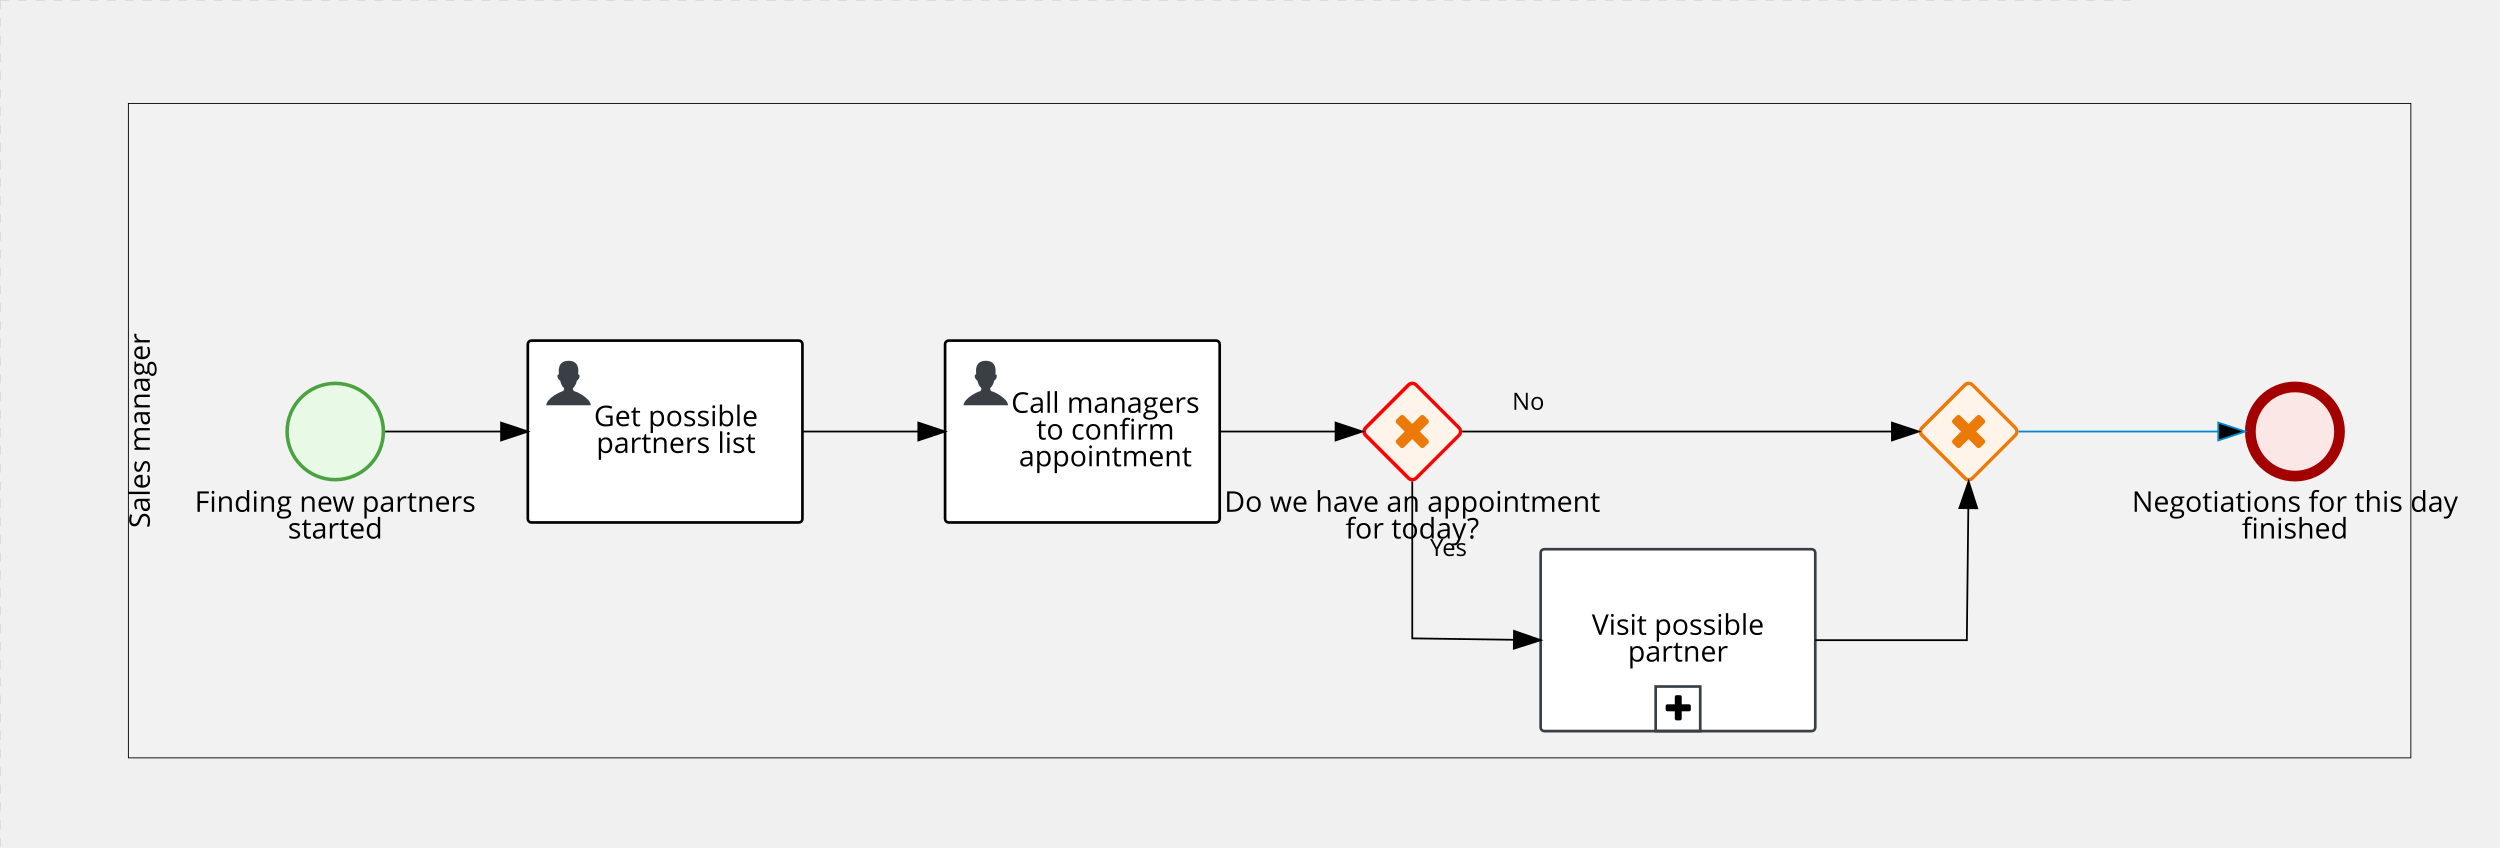
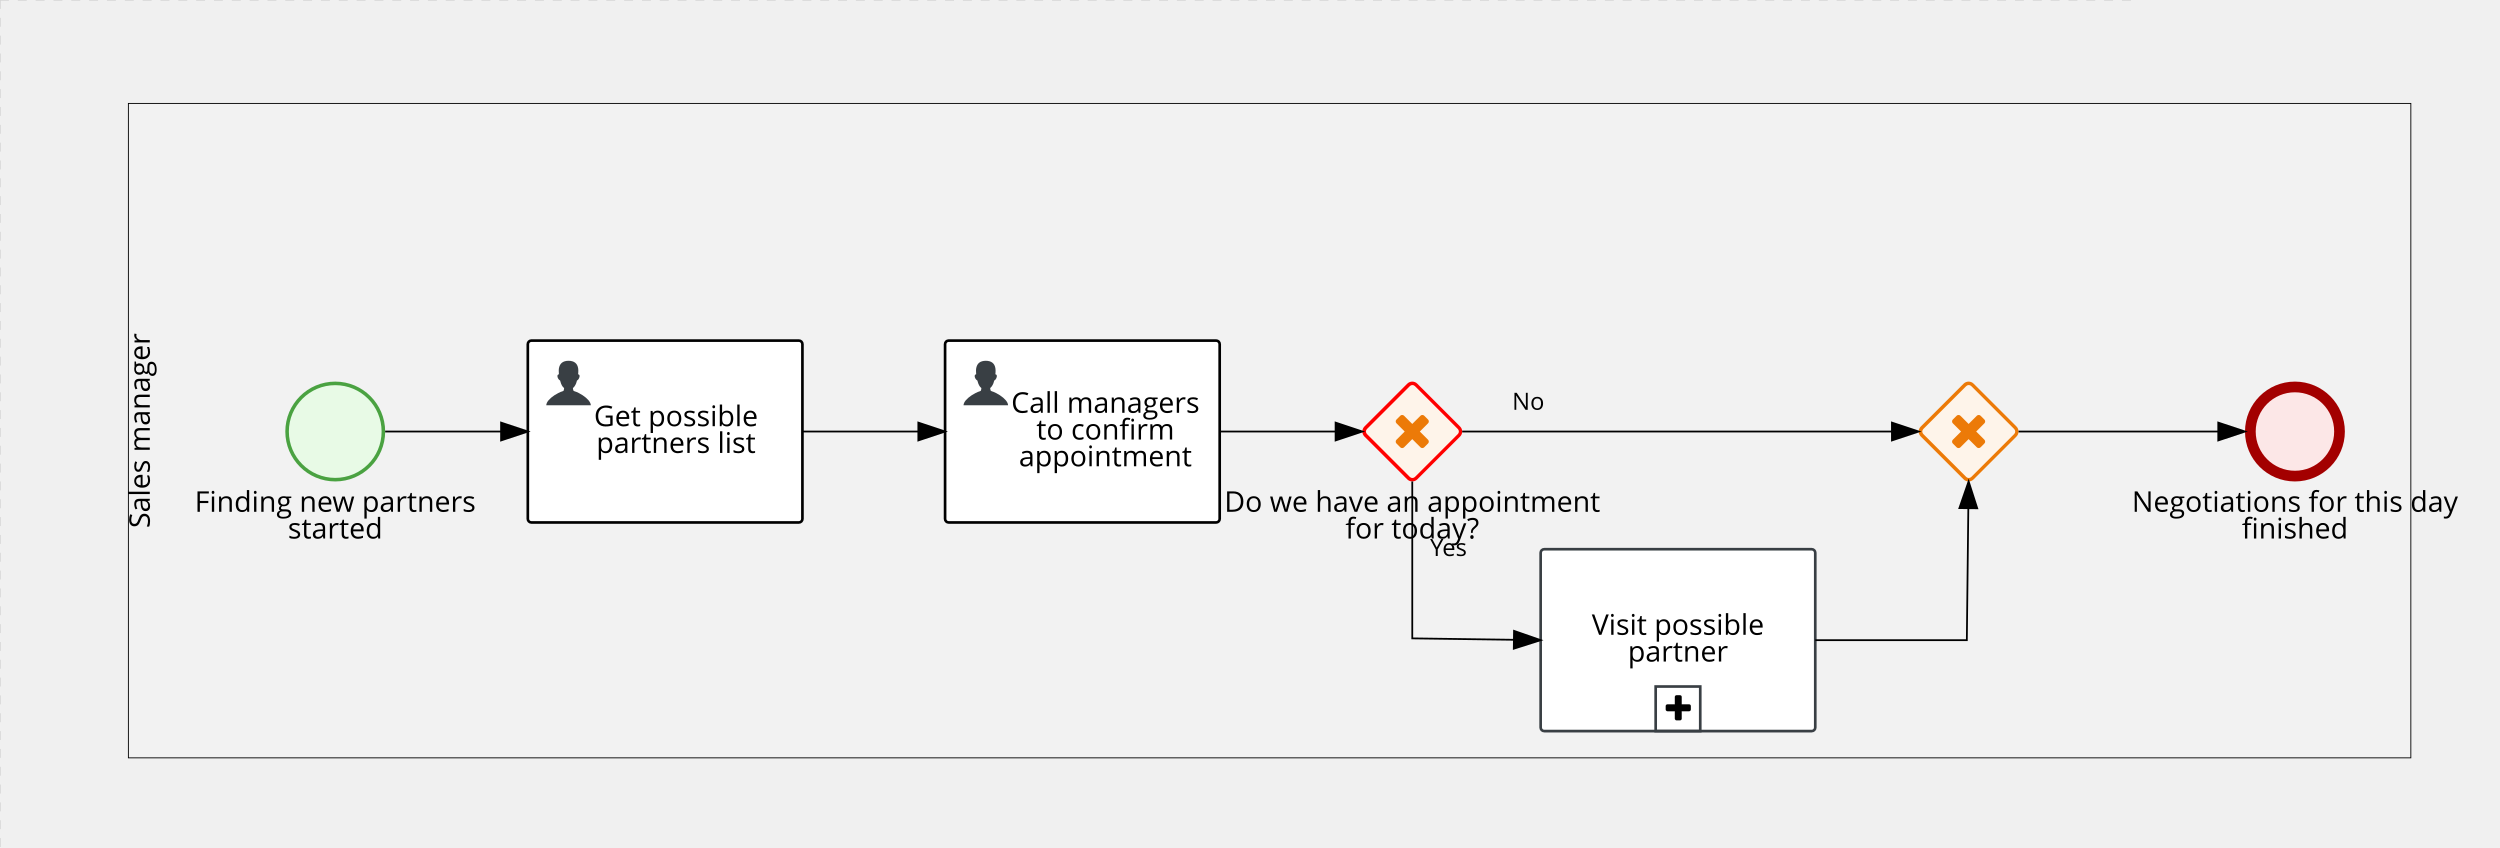
<svg xmlns="http://www.w3.org/2000/svg" version="1.1" width="1402" height="475" viewBox="0 0 1402 475">
  <defs />
  <g transform="matrix(1,0,0,1,0,0)">
    <g>
      <g>
        <g>
          <path fill="none" stroke="#d3d3d3" paint-order="fill stroke markers" d=" M 0 0 L 1200 0" stroke-miterlimit="10" stroke-opacity="0.8" stroke-dasharray="5" />
        </g>
        <g>
          <path fill="none" stroke="#d3d3d3" paint-order="fill stroke markers" d=" M 0 0 L 0 800" stroke-miterlimit="10" stroke-opacity="0.8" stroke-dasharray="5" />
        </g>
      </g>
      <g id="_DC4D09C2-B824-4D0C-8C66-36899FC087A1" bpmn2nodeid="_DC4D09C2-B824-4D0C-8C66-36899FC087A1" transform="matrix(1,0,0,1,72,58)">
        <g>
          <path fill="none" stroke="none" />
        </g>
        <g transform="matrix(1,0,0,1,0,0)">
          <path fill="#f2f2f2" stroke="none" id="_DC4D09C2-B824-4D0C-8C66-36899FC087A1?shapeType=BACKGROUND" paint-order="stroke fill markers" d=" M 0 0 L 1280 0 L 1280 367 L 0 367 L 0 0 Z Z" />
        </g>
        <g transform="matrix(1,0,0,1,0,0)">
          <path fill="none" stroke="rgb(0,0,0)" id="_DC4D09C2-B824-4D0C-8C66-36899FC087A1?shapeType=BORDER&amp;renderType=STROKE" paint-order="fill stroke markers" d=" M 0 0 L 1280 0 L 1280 367 L 0 367 L 0 0 Z Z" stroke-miterlimit="10" stroke-width="0.5" stroke-dasharray="" />
        </g>
        <g transform="matrix(-1.8369701987210297e-16,-1,1,-1.8369701987210297e-16,0,238.1328)">
          <text fill="#000000" stroke="none" font-family="Open Sans" font-size="12pt" font-style="normal" font-weight="normal" text-decoration="normal" x="54.633" y="12" text-anchor="middle" dominant-baseline="alphabetic">Sales manager</text>
        </g>
        <g id="_3DC5EFBD-A362-4A5D-BCCE-ED6CD56A0D5F" bpmn2nodeid="_3DC5EFBD-A362-4A5D-BCCE-ED6CD56A0D5F" transform="matrix(1,0,0,1,88,156)">
          <g>
            <path fill="none" stroke="none" />
          </g>
          <g transform="matrix(0.125,0,0,0.125,0,0)">
            <g transform="matrix(1,0,0,1,0,0)">
              <path fill="#e8fae6" stroke="none" id="_3DC5EFBD-A362-4A5D-BCCE-ED6CD56A0D5F?shapeType=BACKGROUND" paint-order="stroke fill markers" d=" M 0 0 M 444 224 C 444 263.9 434.2 300.8 414.4 334.5 C 394.7 368.2 368 394.9 334.4 414.5 C 300.8 434.1 263.9 444 224 444 C 184.1 444 147.2 434.2 113.5 414.4 C 79.8 394.7 53.1 368 33.5 334.4 C 13.9 300.8 4 263.9 4 224 C 4 184.1 13.8 147.2 33.6 113.5 C 53.4 79.8 80.1 53.1 113.6 33.5 C 147.1 13.9 184.1 4 224 4 C 263.9 4 300.8 13.8 334.5 33.6 C 368.2 53.4 394.9 80.1 414.5 113.6 C 434.1 147.1 444 184.1 444 224 Z" />
            </g>
            <g>
              <g transform="matrix(1,0,0,1,0,0)">
                <g transform="matrix(1,0,0,1,0,0)">
                  <path fill="rgb(74,162,65)" stroke="none" id="_3DC5EFBD-A362-4A5D-BCCE-ED6CD56A0D5F?shapeType=BORDER&amp;renderType=FILL" paint-order="stroke fill markers" d=" M 0 0 M 224 0 C 100.3 0 0 100.3 0 224 C 0 347.7 100.3 448 224 448 C 347.7 448 448 347.7 448 224 C 448 100.3 347.7 0 224 0 Z M 0 0 M 224 432 C 109.1 432 16 338.9 16 224 C 16 109.1 109.1 16 224 16 C 338.9 16 432 109.1 432 224 C 432 338.9 338.9 432 224 432 Z" />
                </g>
              </g>
            </g>
          </g>
          <g transform="matrix(1,0,0,1,-52.89844,61)">
            <text fill="#000000" stroke="none" font-family="Open Sans" font-size="12pt" font-style="normal" font-weight="normal" text-decoration="normal" x="80.898" y="12" text-anchor="middle" dominant-baseline="alphabetic">Finding new partners </text>
            <text fill="#000000" stroke="none" font-family="Open Sans" font-size="12pt" font-style="normal" font-weight="normal" text-decoration="normal" x="80.898" y="27" text-anchor="middle" dominant-baseline="alphabetic">             started             </text>
          </g>
        </g>
        <g id="_584116EE-74E5-4CAF-B402-864755321C42" bpmn2nodeid="_584116EE-74E5-4CAF-B402-864755321C42" transform="matrix(1,0,0,1,224,133)">
          <g>
            <path fill="none" stroke="none" />
          </g>
          <g transform="matrix(1,0,0,1,0,0)">
            <path fill="#ffffff" stroke="none" id="_584116EE-74E5-4CAF-B402-864755321C42?shapeType=BACKGROUND" paint-order="stroke fill markers" d=" M 2 0 L 152 0 L 152 0 A 2 2 0 0 1 154 2 L 154 100 L 154 100 A 2 2 0 0 1 152 102 L 2 102 L 2 102 A 2 2 0 0 1 0 100 L 0 2 L 0 2 A 2 2 0 0 1 2 0 Z" />
          </g>
          <g transform="matrix(1,0,0,1,0,0)">
            <path fill="none" stroke="rgb(0,0,0)" id="_584116EE-74E5-4CAF-B402-864755321C42?shapeType=BORDER&amp;renderType=STROKE" paint-order="fill stroke markers" d=" M 2 0 L 152 0 L 152 0 A 2 2 0 0 1 154 2 L 154 100 L 154 100 A 2 2 0 0 1 152 102 L 2 102 L 2 102 A 2 2 0 0 1 0 100 L 0 2 L 0 2 A 2 2 0 0 1 2 0 Z" stroke-miterlimit="10" stroke-width="1.5" stroke-dasharray="" />
          </g>
          <g>
            <g transform="matrix(0.06,0,0,0.06,9.4,9.4)">
              <g transform="matrix(1,0,0,1,0,0)">
                <path fill="#393f44" stroke="none" id="_584116EE-74E5-4CAF-B402-864755321C42undefined" paint-order="stroke fill markers" d=" M 0 0 M 16 445.21 C 16 440.869 18.784 431.129 22.001 424.217 C 35.768 394.64 77.283 359.28 129 333.084 C 144.516 325.224 157.347 319.964 167.807 317.174 C 171.932 316.074 175.729 314.414 176.525 313.363 C 178.894 310.234 180.914 302.908 181.727 294.5 L 182.5 286.5 L 178.507 283.455 C 166.303 274.146 154.284 251.678 148.04 226.5 C 145.611 216.707 145.056 215.462 142.984 215.158 C 141.703 214.97 138.083 212.243 134.939 209.099 C 123.233 197.393 116.891 177.376 121.44 166.49 C 123.002 162.751 128.155 159.01 131.75 159.004 C 134.448 159 134.471 158.603 132.914 138.788 C 130.927 113.496 134.279 92.265 143.132 74.076 C 152.232 55.38 167.569 42.882 189.049 36.66 C 210.203 30.532 237.797 30.532 258.951 36.66 C 300.042 48.563 318.958 83.806 314.955 141 C 314.32 150.075 313.624 157.788 313.409 158.14 C 313.194 158.493 314.575 159.073 316.479 159.43 C 328.929 161.766 330.986 177.018 321.496 196.621 C 316.903 206.109 309.357 214.508 304.817 215.185 C 303.023 215.453 302.293 217.146 299.943 226.5 C 296.659 239.567 294.474 245.305 287.948 257.995 C 282.491 268.606 273.035 281.109 268.108 284.229 L 264.871 286.278 L 265.518 292.889 C 266.345 301.33 268.639 309.871 270.877 312.837 C 272.067 314.415 275.002 315.79 280.063 317.139 C 291.069 320.075 303.617 325.274 321 334.102 C 369.815 358.891 410.848 393.758 425.032 422.5 C 429.07 430.682 432 440.232 432 445.21 L 432 448 L 224 448 L 16 448 L 16 445.21 Z" />
              </g>
            </g>
          </g>
          <g transform="matrix(1,0,0,1,4.04,13.68)">
            <g transform="matrix(0.04,0,0,0.04,63.36,69.12)">
              <g transform="matrix(1,0,0,1,0,0)">
                <path fill="none" stroke="none" />
              </g>
              <g transform="matrix(1,0,0,1,0,0)">
                <path fill="none" stroke="none" />
              </g>
            </g>
          </g>
          <g transform="matrix(1,0,0,1,35,36)">
            <text fill="#000000" stroke="none" font-family="Open Sans" font-size="12pt" font-style="normal" font-weight="normal" text-decoration="normal" x="48.098" y="12" text-anchor="middle" dominant-baseline="alphabetic">Get possible </text>
            <text fill="#000000" stroke="none" font-family="Open Sans" font-size="12pt" font-style="normal" font-weight="normal" text-decoration="normal" x="48.098" y="27" text-anchor="middle" dominant-baseline="alphabetic"> partners list </text>
          </g>
        </g>
        <g id="_515F64DE-BAED-445B-8AFF-367386247C5D" bpmn2nodeid="_515F64DE-BAED-445B-8AFF-367386247C5D" transform="matrix(1,0,0,1,458,133)">
          <g>
            <path fill="none" stroke="none" />
          </g>
          <g transform="matrix(1,0,0,1,0,0)">
            <path fill="#ffffff" stroke="none" id="_515F64DE-BAED-445B-8AFF-367386247C5D?shapeType=BACKGROUND" paint-order="stroke fill markers" d=" M 2 0 L 152 0 L 152 0 A 2 2 0 0 1 154 2 L 154 100 L 154 100 A 2 2 0 0 1 152 102 L 2 102 L 2 102 A 2 2 0 0 1 0 100 L 0 2 L 0 2 A 2 2 0 0 1 2 0 Z" />
          </g>
          <g transform="matrix(1,0,0,1,0,0)">
            <path fill="none" stroke="rgb(0,0,0)" id="_515F64DE-BAED-445B-8AFF-367386247C5D?shapeType=BORDER&amp;renderType=STROKE" paint-order="fill stroke markers" d=" M 2 0 L 152 0 L 152 0 A 2 2 0 0 1 154 2 L 154 100 L 154 100 A 2 2 0 0 1 152 102 L 2 102 L 2 102 A 2 2 0 0 1 0 100 L 0 2 L 0 2 A 2 2 0 0 1 2 0 Z" stroke-miterlimit="10" stroke-width="1.5" stroke-dasharray="" />
          </g>
          <g>
            <g transform="matrix(0.06,0,0,0.06,9.4,9.4)">
              <g transform="matrix(1,0,0,1,0,0)">
                <path fill="#393f44" stroke="none" id="_515F64DE-BAED-445B-8AFF-367386247C5Dundefined" paint-order="stroke fill markers" d=" M 0 0 M 16 445.21 C 16 440.869 18.784 431.129 22.001 424.217 C 35.768 394.64 77.283 359.28 129 333.084 C 144.516 325.224 157.347 319.964 167.807 317.174 C 171.932 316.074 175.729 314.414 176.525 313.363 C 178.894 310.234 180.914 302.908 181.727 294.5 L 182.5 286.5 L 178.507 283.455 C 166.303 274.146 154.284 251.678 148.04 226.5 C 145.611 216.707 145.056 215.462 142.984 215.158 C 141.703 214.97 138.083 212.243 134.939 209.099 C 123.233 197.393 116.891 177.376 121.44 166.49 C 123.002 162.751 128.155 159.01 131.75 159.004 C 134.448 159 134.471 158.603 132.914 138.788 C 130.927 113.496 134.279 92.265 143.132 74.076 C 152.232 55.38 167.569 42.882 189.049 36.66 C 210.203 30.532 237.797 30.532 258.951 36.66 C 300.042 48.563 318.958 83.806 314.955 141 C 314.32 150.075 313.624 157.788 313.409 158.14 C 313.194 158.493 314.575 159.073 316.479 159.43 C 328.929 161.766 330.986 177.018 321.496 196.621 C 316.903 206.109 309.357 214.508 304.817 215.185 C 303.023 215.453 302.293 217.146 299.943 226.5 C 296.659 239.567 294.474 245.305 287.948 257.995 C 282.491 268.606 273.035 281.109 268.108 284.229 L 264.871 286.278 L 265.518 292.889 C 266.345 301.33 268.639 309.871 270.877 312.837 C 272.067 314.415 275.002 315.79 280.063 317.139 C 291.069 320.075 303.617 325.274 321 334.102 C 369.815 358.891 410.848 393.758 425.032 422.5 C 429.07 430.682 432 440.232 432 445.21 L 432 448 L 224 448 L 16 448 L 16 445.21 Z" />
              </g>
            </g>
          </g>
          <g transform="matrix(1,0,0,1,4.04,13.68)">
            <g transform="matrix(0.04,0,0,0.04,63.36,69.12)">
              <g transform="matrix(1,0,0,1,0,0)">
                <path fill="none" stroke="none" />
              </g>
              <g transform="matrix(1,0,0,1,0,0)">
                <path fill="none" stroke="none" />
              </g>
            </g>
          </g>
          <g transform="matrix(1,0,0,1,35,28.5)">
            <text fill="#000000" stroke="none" font-family="Open Sans" font-size="12pt" font-style="normal" font-weight="normal" text-decoration="normal" x="54.902" y="12" text-anchor="middle" dominant-baseline="alphabetic">Call managers </text>
            <text fill="#000000" stroke="none" font-family="Open Sans" font-size="12pt" font-style="normal" font-weight="normal" text-decoration="normal" x="54.902" y="27" text-anchor="middle" dominant-baseline="alphabetic">   to confirm     </text>
            <text fill="#000000" stroke="none" font-family="Open Sans" font-size="12pt" font-style="normal" font-weight="normal" text-decoration="normal" x="54.902" y="42" text-anchor="middle" dominant-baseline="alphabetic"> appointment  </text>
          </g>
        </g>
        <g id="_9CCFAC46-6F42-4CD9-9A78-0868FECF6561" bpmn2nodeid="_9CCFAC46-6F42-4CD9-9A78-0868FECF6561" transform="matrix(1,0,0,1,692,156)">
          <g>
            <path fill="none" stroke="none" />
          </g>
          <g transform="matrix(0.125,0,0,0.125,0,0)">
            <g transform="matrix(1,0,0,1,0,0)">
              <path fill="#fef4ea" stroke="none" id="_9CCFAC46-6F42-4CD9-9A78-0868FECF6561?shapeType=BACKGROUND" paint-order="stroke fill markers" d=" M 0 0 M 224.4 4.3 C 216.4 4.3 208.4 7.3 202.3 13.4 L 13.5 202.2 C 1.3 214.4 1.3 234.2 13.5 246.4 L 202.2 435.1 C 208.3 441.2 216.4 444.2 224.3 444.2 C 232.2 444.2 240.3 441.2 246.4 435.1 L 435.1 246.4 C 447.3 234.2 447.3 214.4 435.1 202.2 L 246.5 13.4 C 240.4 7.3 232.4 4.3 224.4 4.3 L 224.4 4.3 Z" />
            </g>
            <g>
              <g transform="matrix(1,0,0,1,0,0)">
                <g transform="matrix(1,0,0,1,0,0)">
                  <path fill="rgb(255,0,0)" stroke="none" id="_9CCFAC46-6F42-4CD9-9A78-0868FECF6561?shapeType=BORDER&amp;renderType=FILL" paint-order="stroke fill markers" d=" M 0 0 M 20.8 212.7 L 213.3 20.2 C 219.6 13.9 229.7 13.9 235.9 20.2 L 428.4 212.7 C 434.7 219 434.7 229.1 428.4 235.3 L 235.9 427.8 C 229.6 434.1 219.5 434.1 213.3 427.8 L 20.8 235.3 C 14.5 229.1 14.5 218.9 20.8 212.7 L 20.8 212.7 Z M 0 0 M 0 224 C 0 232.1 3.1 240.3 9.3 246.5 L 201.5 438.7 C 213.9 451.1 234.1 451.1 246.5 438.7 L 438.7 246.5 C 444.9 240.3 448 232.1 448 224 C 448 215.9 444.9 207.7 438.7 201.5 L 246.5 9.3 C 234.1 -3.1 213.9 -3.1 201.5 9.3 L 9.3 201.5 C 3.1 207.7 0 215.9 0 224 L 0 224 Z" />
                </g>
              </g>
            </g>
            <g>
              <g transform="matrix(1,0,0,1,0,0)">
                <g transform="matrix(1,0,0,1,0,0)">
                  <path fill="#ec7a08" stroke="none" id="_9CCFAC46-6F42-4CD9-9A78-0868FECF6561undefined" paint-order="stroke fill markers" d=" M 0 0 M 298.2 269.2 C 298.2 272.6 297.1 275.3 294.7 277.7 L 277.7 294.7 C 275.3 297.1 272.6 298.2 269.2 298.2 C 265.8 298.2 263.1 297.1 260.7 294.7 L 224 258 L 187.2 294.8 C 184.8 297.2 182.1 298.3 178.7 298.3 C 175.3 298.3 172.6 297.2 170.2 294.8 L 153.2 277.8 C 150.8 275.4 149.7 272.7 149.7 269.3 C 149.7 265.9 150.8 263.2 153.2 260.8 L 190 224 L 153.2 187.2 C 150.8 184.8 149.7 182 149.7 178.7 C 149.7 175.3 150.8 172.5 153.2 170.2 L 170.2 153.2 C 172.6 150.8 175.3 149.7 178.7 149.7 C 182.1 149.7 184.8 150.8 187.2 153.2 L 224 190 L 260.8 153.2 C 263.2 150.8 265.9 149.7 269.3 149.7 C 272.7 149.7 275.4 150.8 277.8 153.2 L 294.8 170.2 C 297.2 172.5 298.3 175.3 298.3 178.7 C 298.3 182 297.2 184.8 294.8 187.2 L 258 224 L 294.8 260.8 C 297.1 263.1 298.2 265.9 298.2 269.2 Z" />
                </g>
              </g>
            </g>
          </g>
          <g transform="matrix(1,0,0,1,-79.48828,61)">
            <text fill="#000000" stroke="none" font-family="Open Sans" font-size="12pt" font-style="normal" font-weight="normal" text-decoration="normal" x="107.488" y="12" text-anchor="middle" dominant-baseline="alphabetic">Do we have an appointment </text>
            <text fill="#000000" stroke="none" font-family="Open Sans" font-size="12pt" font-style="normal" font-weight="normal" text-decoration="normal" x="107.488" y="27" text-anchor="middle" dominant-baseline="alphabetic">                 for today?                 </text>
          </g>
        </g>
        <g id="_40368372-0A30-48FF-A26E-098923B4F841" bpmn2nodeid="_40368372-0A30-48FF-A26E-098923B4F841" transform="matrix(1,0,0,1,792,250)">
          <g>
            <path fill="none" stroke="none" />
          </g>
          <g transform="matrix(1,0,0,1,0,0)">
            <path fill="#ffffff" stroke="none" id="_40368372-0A30-48FF-A26E-098923B4F841?shapeType=BACKGROUND" paint-order="stroke fill markers" d=" M 2 0 L 152 0 L 152 0 A 2 2 0 0 1 154 2 L 154 100 L 154 100 A 2 2 0 0 1 152 102 L 2 102 L 2 102 A 2 2 0 0 1 0 100 L 0 2 L 0 2 A 2 2 0 0 1 2 0 Z" />
          </g>
          <g transform="matrix(1,0,0,1,0,0)">
            <path fill="none" stroke="rgb(57,63,68)" id="_40368372-0A30-48FF-A26E-098923B4F841?shapeType=BORDER&amp;renderType=STROKE" paint-order="fill stroke markers" d=" M 2 0 L 152 0 L 152 0 A 2 2 0 0 1 154 2 L 154 100 L 154 100 A 2 2 0 0 1 152 102 L 2 102 L 2 102 A 2 2 0 0 1 0 100 L 0 2 L 0 2 A 2 2 0 0 1 2 0 Z" stroke-miterlimit="10" stroke-width="1.5" stroke-dasharray="" />
          </g>
          <g transform="matrix(1,0,0,1,1.5,11)">
            <g transform="matrix(1,0,0,1,0,0)">
              <g transform="matrix(1,0,0,1,63,66)">
                <path fill="none" stroke="#393f44" id="_40368372-0A30-48FF-A26E-098923B4F841undefined" paint-order="fill stroke markers" d=" M 0 0 L 25 0 L 25 25 L 0 25 L 0 0 Z Z" stroke-miterlimit="10" stroke-width="1.5" stroke-dasharray="" />
              </g>
              <g transform="matrix(0.04,0,0,0.04,68.64,69.6)">
                <path fill="#000000" stroke="#000000" id="_40368372-0A30-48FF-A26E-098923B4F841undefined" paint-order="fill stroke markers" d=" M 0 0 M 352 184 L 352 232 C 352 238.7 349.7 244.3 345 249 C 340.3 253.7 334.7 256 328 256 L 224 256 L 224 360 C 224 366.7 221.7 372.3 217 377 C 212.3 381.7 206.7 384 200 384 L 152 384 C 145.3 384 139.7 381.7 135 377 C 130.3 372.3 128 366.7 128 360 L 128 256 L 24 256 C 17.3 256 11.7 253.7 7 249 C 2.3 244.3 0 238.7 0 232 L 0 184 C 0 177.3 2.3 171.7 7 167 C 11.7 162.3 17.3 160 24 160 L 128 160 L 128 56 C 128 49.3 130.3 43.7 135 39 C 139.7 34.3 145.3 32 152 32 L 200 32 C 206.7 32 212.3 34.3 217 39 C 221.7 43.7 224 49.3 224 56 L 224 160 L 328 160 C 334.7 160 340.3 162.3 345 167 C 349.7 171.7 352 177.3 352 184 Z" stroke-miterlimit="10" stroke-dasharray="" />
              </g>
            </g>
          </g>
          <g transform="matrix(1,0,0,1,13.32,11)">
            <g transform="matrix(1,0,0,1,0,0)">
              <g transform="matrix(1,0,0,1,63,66)">
                <path fill="none" stroke="none" />
              </g>
              <g transform="matrix(0.04,0,0,0.04,68.64,69.6)">
                <path fill="none" stroke="none" />
              </g>
              <g transform="matrix(0.04,0,0,0.04,40.32,71.04)">
                <path fill="none" stroke="none" />
              </g>
              <g transform="matrix(0.04,0,0,0.04,39.36,72)">
                <path fill="none" stroke="none" />
              </g>
            </g>
          </g>
          <g transform="matrix(1,0,0,1,26.58984,36)">
            <text fill="#000000" stroke="none" font-family="Open Sans" font-size="12pt" font-style="normal" font-weight="normal" text-decoration="normal" x="50.41" y="12" text-anchor="middle" dominant-baseline="alphabetic">Visit possible </text>
            <text fill="#000000" stroke="none" font-family="Open Sans" font-size="12pt" font-style="normal" font-weight="normal" text-decoration="normal" x="50.41" y="27" text-anchor="middle" dominant-baseline="alphabetic">     partner      </text>
          </g>
        </g>
        <g id="_1C50C6B5-E40C-44A8-B136-94A8EE46FD56" bpmn2nodeid="_1C50C6B5-E40C-44A8-B136-94A8EE46FD56" transform="matrix(1,0,0,1,1187,156)">
          <g>
            <path fill="none" stroke="none" />
          </g>
          <g transform="matrix(0.125,0,0,0.125,0,0)">
            <g transform="matrix(1,0,0,1,0,0)">
              <path fill="#fce7e7" stroke="none" id="_1C50C6B5-E40C-44A8-B136-94A8EE46FD56?shapeType=BACKGROUND" paint-order="stroke fill markers" d=" M 0 0 M 444 224 C 444 263.9 434.2 300.8 414.4 334.5 C 394.7 368.2 368 394.9 334.4 414.5 C 300.8 434.1 263.9 444 224 444 C 184.1 444 147.2 434.2 113.5 414.4 C 79.8 394.7 53.1 368 33.5 334.4 C 13.9 300.8 4 263.9 4 224 C 4 184.1 13.8 147.2 33.6 113.5 C 53.4 79.8 80.1 53.1 113.6 33.5 C 147.1 13.9 184.1 4 224 4 C 263.9 4 300.8 13.8 334.5 33.6 C 368.2 53.4 394.9 80.1 414.5 113.6 C 434.1 147.1 444 184.1 444 224 Z" />
            </g>
            <g>
              <g transform="matrix(1,0,0,1,0,0)">
                <g transform="matrix(1,0,0,1,0,0)">
                  <path fill="rgb(163,0,0)" stroke="none" id="_1C50C6B5-E40C-44A8-B136-94A8EE46FD56?shapeType=BORDER&amp;renderType=FILL" paint-order="stroke fill markers" d=" M 0 0 M 224 0 C 100.3 0 0 100.3 0 224 C 0 347.7 100.3 448 224 448 C 347.7 448 448 347.7 448 224 C 448 100.3 347.7 0 224 0 Z M 0 0 M 224 400 C 126.8 400 48 321.2 48 224 C 48 126.8 126.8 48 224 48 C 321.2 48 400 126.8 400 224 C 400 321.2 321.2 400 224 400 Z" />
                </g>
              </g>
            </g>
          </g>
          <g transform="matrix(1,0,0,1,-65.51562,61)">
            <text fill="#000000" stroke="none" font-family="Open Sans" font-size="12pt" font-style="normal" font-weight="normal" text-decoration="normal" x="93.516" y="12" text-anchor="middle" dominant-baseline="alphabetic">Negotiations for this day </text>
            <text fill="#000000" stroke="none" font-family="Open Sans" font-size="12pt" font-style="normal" font-weight="normal" text-decoration="normal" x="93.516" y="27" text-anchor="middle" dominant-baseline="alphabetic">               finished                </text>
          </g>
        </g>
        <g id="_B2D75CDD-0158-4F4B-B5F4-A482D8D9349A" bpmn2nodeid="_B2D75CDD-0158-4F4B-B5F4-A482D8D9349A" transform="matrix(1,0,0,1,1004,156)">
          <g>
            <path fill="none" stroke="none" />
          </g>
          <g transform="matrix(0.125,0,0,0.125,0,0)">
            <g transform="matrix(1,0,0,1,0,0)">
              <path fill="#fef4ea" stroke="none" id="_B2D75CDD-0158-4F4B-B5F4-A482D8D9349A?shapeType=BACKGROUND" paint-order="stroke fill markers" d=" M 0 0 M 224.4 4.3 C 216.4 4.3 208.4 7.3 202.3 13.4 L 13.5 202.2 C 1.3 214.4 1.3 234.2 13.5 246.4 L 202.2 435.1 C 208.3 441.2 216.4 444.2 224.3 444.2 C 232.2 444.2 240.3 441.2 246.4 435.1 L 435.1 246.4 C 447.3 234.2 447.3 214.4 435.1 202.2 L 246.5 13.4 C 240.4 7.3 232.4 4.3 224.4 4.3 L 224.4 4.3 Z" />
            </g>
            <g>
              <g transform="matrix(1,0,0,1,0,0)">
                <g transform="matrix(1,0,0,1,0,0)">
                  <path fill="rgb(236,122,8)" stroke="none" id="_B2D75CDD-0158-4F4B-B5F4-A482D8D9349A?shapeType=BORDER&amp;renderType=FILL" paint-order="stroke fill markers" d=" M 0 0 M 20.8 212.7 L 213.3 20.2 C 219.6 13.9 229.7 13.9 235.9 20.2 L 428.4 212.7 C 434.7 219 434.7 229.1 428.4 235.3 L 235.9 427.8 C 229.6 434.1 219.5 434.1 213.3 427.8 L 20.8 235.3 C 14.5 229.1 14.5 218.9 20.8 212.7 L 20.8 212.7 Z M 0 0 M 0 224 C 0 232.1 3.1 240.3 9.3 246.5 L 201.5 438.7 C 213.9 451.1 234.1 451.1 246.5 438.7 L 438.7 246.5 C 444.9 240.3 448 232.1 448 224 C 448 215.9 444.9 207.7 438.7 201.5 L 246.5 9.3 C 234.1 -3.1 213.9 -3.1 201.5 9.3 L 9.3 201.5 C 3.1 207.7 0 215.9 0 224 L 0 224 Z" />
                </g>
              </g>
            </g>
            <g>
              <g transform="matrix(1,0,0,1,0,0)">
                <g transform="matrix(1,0,0,1,0,0)">
                  <path fill="#ec7a08" stroke="none" id="_B2D75CDD-0158-4F4B-B5F4-A482D8D9349Aundefined" paint-order="stroke fill markers" d=" M 0 0 M 298.2 269.2 C 298.2 272.6 297.1 275.3 294.7 277.7 L 277.7 294.7 C 275.3 297.1 272.6 298.2 269.2 298.2 C 265.8 298.2 263.1 297.1 260.7 294.7 L 224 258 L 187.2 294.8 C 184.8 297.2 182.1 298.3 178.7 298.3 C 175.3 298.3 172.6 297.2 170.2 294.8 L 153.2 277.8 C 150.8 275.4 149.7 272.7 149.7 269.3 C 149.7 265.9 150.8 263.2 153.2 260.8 L 190 224 L 153.2 187.2 C 150.8 184.8 149.7 182 149.7 178.7 C 149.7 175.3 150.8 172.5 153.2 170.2 L 170.2 153.2 C 172.6 150.8 175.3 149.7 178.7 149.7 C 182.1 149.7 184.8 150.8 187.2 153.2 L 224 190 L 260.8 153.2 C 263.2 150.8 265.9 149.7 269.3 149.7 C 272.7 149.7 275.4 150.8 277.8 153.2 L 294.8 170.2 C 297.2 172.5 298.3 175.3 298.3 178.7 C 298.3 182 297.2 184.8 294.8 187.2 L 258 224 L 294.8 260.8 C 297.1 263.1 298.2 265.9 298.2 269.2 Z" />
                </g>
              </g>
            </g>
          </g>
          <g transform="matrix(1,0,0,1,28,61)" />
        </g>
      </g>
      <g id="_92BDF7B2-FDC7-4035-9637-54014802ED8A" bpmn2nodeid="_92BDF7B2-FDC7-4035-9637-54014802ED8A">
        <g>
          <path fill="none" stroke="#000000" paint-order="fill stroke markers" d=" M 216 242 L 281 242" stroke-miterlimit="10" stroke-dasharray="" />
        </g>
        <g transform="matrix(1,0,0,1,216,242)" />
        <g transform="matrix(6.123233995736766e-17,1,-1,6.123233995736766e-17,296,237)">
          <path fill="#000000" stroke="#000000" paint-order="fill stroke markers" d=" M 10 15 L 0 15 L 5 0 Z" stroke-miterlimit="10" stroke-dasharray="" />
        </g>
        <g transform="matrix(1,0,0,1,216,232)" />
      </g>
      <g id="_C6F931B6-A2A1-47E7-9541-A1C5DADF2628" bpmn2nodeid="_C6F931B6-A2A1-47E7-9541-A1C5DADF2628">
        <g>
          <path fill="none" stroke="#000000" paint-order="fill stroke markers" d=" M 450 242 L 515 242" stroke-miterlimit="10" stroke-dasharray="" />
        </g>
        <g transform="matrix(1,0,0,1,450,242)" />
        <g transform="matrix(6.123233995736766e-17,1,-1,6.123233995736766e-17,530,237)">
          <path fill="#000000" stroke="#000000" paint-order="fill stroke markers" d=" M 10 15 L 0 15 L 5 0 Z" stroke-miterlimit="10" stroke-dasharray="" />
        </g>
        <g transform="matrix(1,0,0,1,450,232)" />
      </g>
      <g id="_72AD0A97-FFA9-4F48-A8F1-5382397769EC" bpmn2nodeid="_72AD0A97-FFA9-4F48-A8F1-5382397769EC">
        <g>
          <path fill="none" stroke="#000000" paint-order="fill stroke markers" d=" M 684 242 L 749 242" stroke-miterlimit="10" stroke-dasharray="" />
        </g>
        <g transform="matrix(1,0,0,1,684,242)" />
        <g transform="matrix(6.123233995736766e-17,1,-1,6.123233995736766e-17,764,237)">
          <path fill="#000000" stroke="#000000" paint-order="fill stroke markers" d=" M 10 15 L 0 15 L 5 0 Z" stroke-miterlimit="10" stroke-dasharray="" />
        </g>
        <g transform="matrix(1,0,0,1,684,232)" />
      </g>
      <g id="_B1ED085E-3B27-4884-A4B5-5B4A0ADA1BEC" bpmn2nodeid="_B1ED085E-3B27-4884-A4B5-5B4A0ADA1BEC">
        <g>
          <path fill="none" stroke="rgb(0,0,0)" paint-order="fill stroke markers" d=" M 792 270 L 792 358 L 849.001 358.792" stroke-miterlimit="10" stroke-dasharray="" />
        </g>
        <g transform="matrix(1,0,0,1,792,270)" />
        <g transform="matrix(-0.01388757,0.9999036,-0.9999036,-0.01388757,864.0694,354.0005)">
          <path fill="rgb(0,0,0)" stroke="rgb(0,0,0)" paint-order="fill stroke markers" d=" M 10 15 L 0 15 L 5 0 Z" stroke-miterlimit="10" stroke-dasharray="" />
        </g>
        <g transform="matrix(1,0,0,1,802,303)">
          <text fill="#000000" stroke="none" font-family="Open Sans" font-size="10pt" font-style="normal" font-weight="normal" text-decoration="normal" x="0" y="8.8" text-anchor="start" dominant-baseline="alphabetic">Yes                   </text>
        </g>
      </g>
      <g transform="matrix(1,0,0,1,72,58)" />
      <g transform="matrix(1,0,0,1,160,214)" />
      <g transform="matrix(1,0,0,1,296,191)" />
      <g transform="matrix(1,0,0,1,530,191)" />
-       <g transform="matrix(1,0,0,1,764,214)" />
      <g transform="matrix(1,0,0,1,864,308)" />
      <g transform="matrix(1,0,0,1,1259,214)" />
      <g id="_2BF87369-5AC5-4C4F-83F7-6D5D736E1CA2" bpmn2nodeid="_2BF87369-5AC5-4C4F-83F7-6D5D736E1CA2">
        <g>
          <path fill="none" stroke="rgb(0,0,0)" paint-order="fill stroke markers" d=" M 1018 359 L 1103 359 L 1103.831 284.999" stroke-miterlimit="10" stroke-dasharray="" />
        </g>
        <g transform="matrix(1,0,0,1,1018,359)" />
        <g transform="matrix(0.9999369,0.01123525,-0.01123525,0.9999369,1099,269.9438)">
          <path fill="rgb(0,0,0)" stroke="rgb(0,0,0)" paint-order="fill stroke markers" d=" M 10 15 L 0 15 L 5 0 Z" stroke-miterlimit="10" stroke-dasharray="" />
        </g>
        <g transform="matrix(1,0,0,1,1018,349)" />
      </g>
      <g id="_6E300E60-C8EB-49CA-AC3D-3D47EBD6B420" bpmn2nodeid="_6E300E60-C8EB-49CA-AC3D-3D47EBD6B420">
        <g>
          <path fill="none" stroke="rgb(0,0,0)" paint-order="fill stroke markers" d=" M 820 242 L 1061 242" stroke-miterlimit="10" stroke-dasharray="" />
        </g>
        <g transform="matrix(1,0,0,1,820,242)" />
        <g transform="matrix(6.123233995736766e-17,1,-1,6.123233995736766e-17,1076,237)">
          <path fill="rgb(0,0,0)" stroke="rgb(0,0,0)" paint-order="fill stroke markers" d=" M 10 15 L 0 15 L 5 0 Z" stroke-miterlimit="10" stroke-dasharray="" />
        </g>
        <g transform="matrix(1,0,0,1,848,221)">
          <text fill="#000000" stroke="none" font-family="Open Sans" font-size="10pt" font-style="normal" font-weight="normal" text-decoration="normal" x="0" y="8.8" text-anchor="start" dominant-baseline="alphabetic">No                                                     </text>
        </g>
      </g>
      <g transform="matrix(1,0,0,1,1076,214)" />
      <g id="_6F3C62CD-7B35-4AB5-9E63-7FE700DE65C4" bpmn2nodeid="_6F3C62CD-7B35-4AB5-9E63-7FE700DE65C4">
        <g>
-           <path fill="none" stroke="rgb(0,136,206)" paint-order="fill stroke markers" d=" M 1132 242 L 1244 242" stroke-miterlimit="10" stroke-dasharray="" />
+           <path fill="none" stroke="rgb(0,0,0)" paint-order="fill stroke markers" d=" M 1132 242 L 1244 242" stroke-miterlimit="10" stroke-dasharray="" />
        </g>
        <g transform="matrix(1,0,0,1,1132,242)" />
        <g transform="matrix(6.123233995736766e-17,1,-1,6.123233995736766e-17,1259,237)">
-           <path fill="rgb(0,0,0)" stroke="rgb(0,136,206)" paint-order="fill stroke markers" d=" M 10 15 L 0 15 L 5 0 Z" stroke-miterlimit="10" stroke-dasharray="" />
+           <path fill="rgb(0,0,0)" stroke="rgb(0,0,0)" paint-order="fill stroke markers" d=" M 10 15 L 0 15 L 5 0 Z" stroke-miterlimit="10" stroke-dasharray="" />
        </g>
        <g transform="matrix(1,0,0,1,1132,232)" />
      </g>
+       <g transform="matrix(1,0,0,1,764,214)" />
    </g>
  </g>
</svg>
